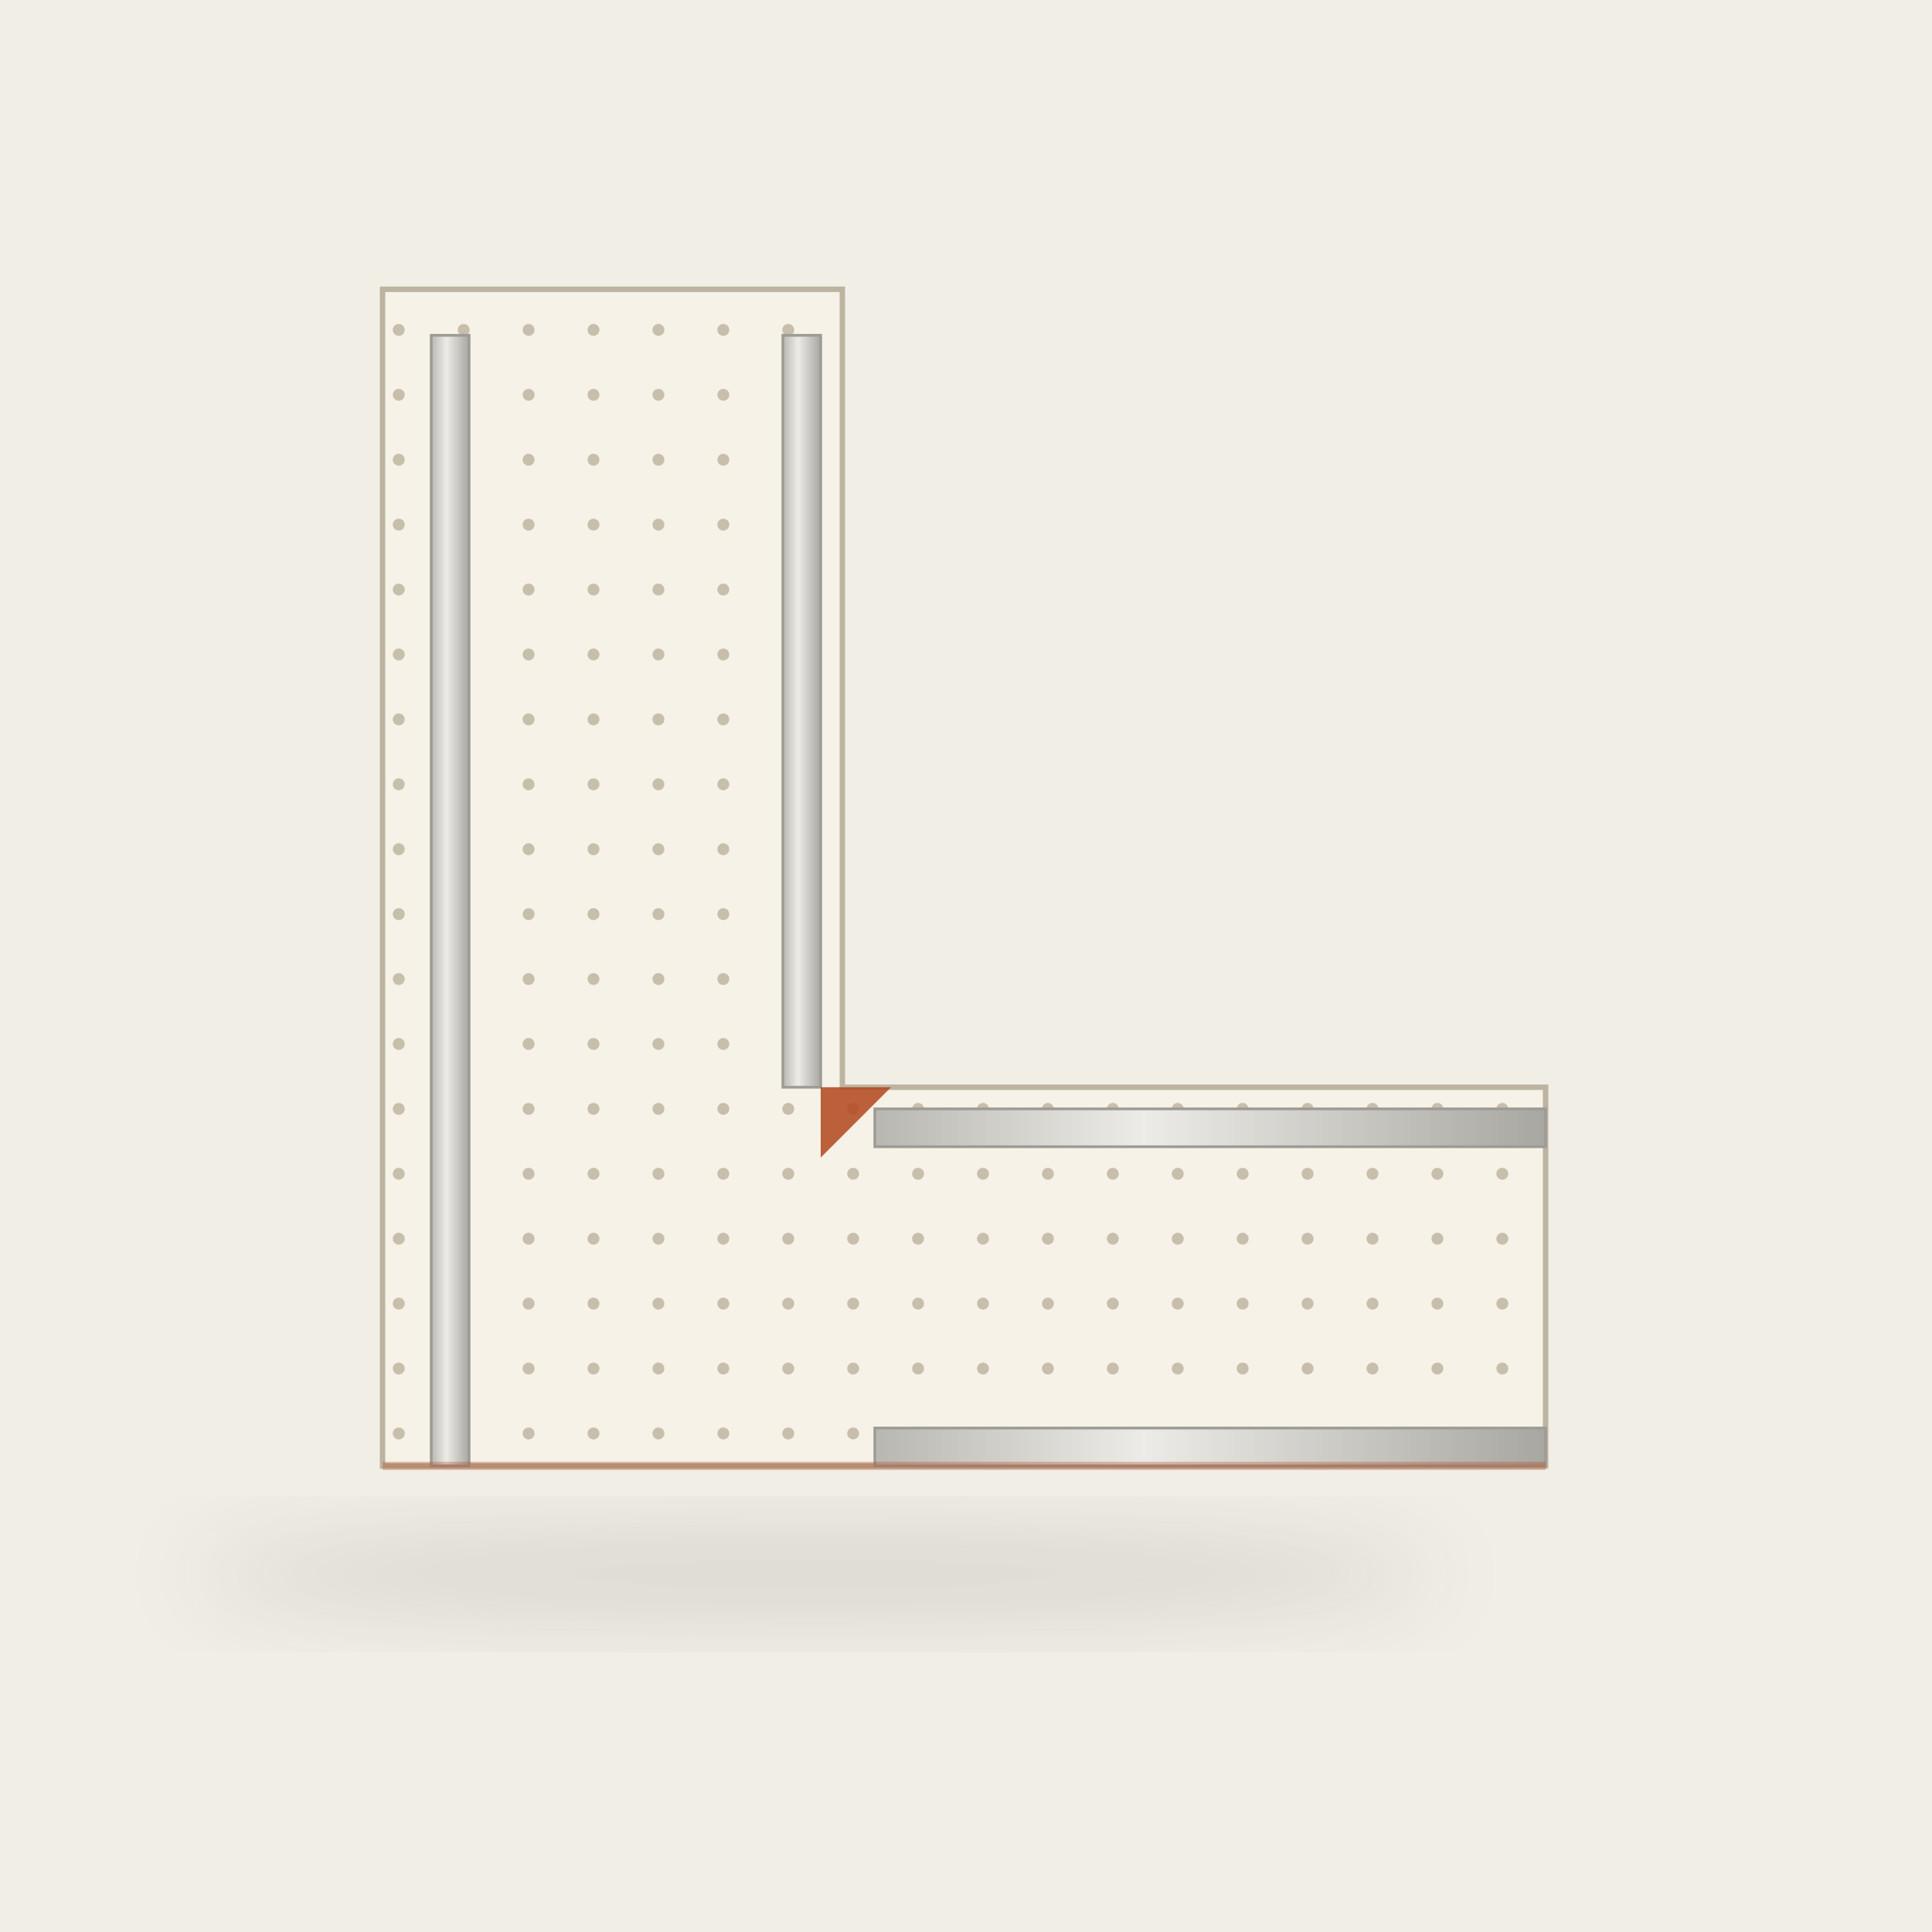
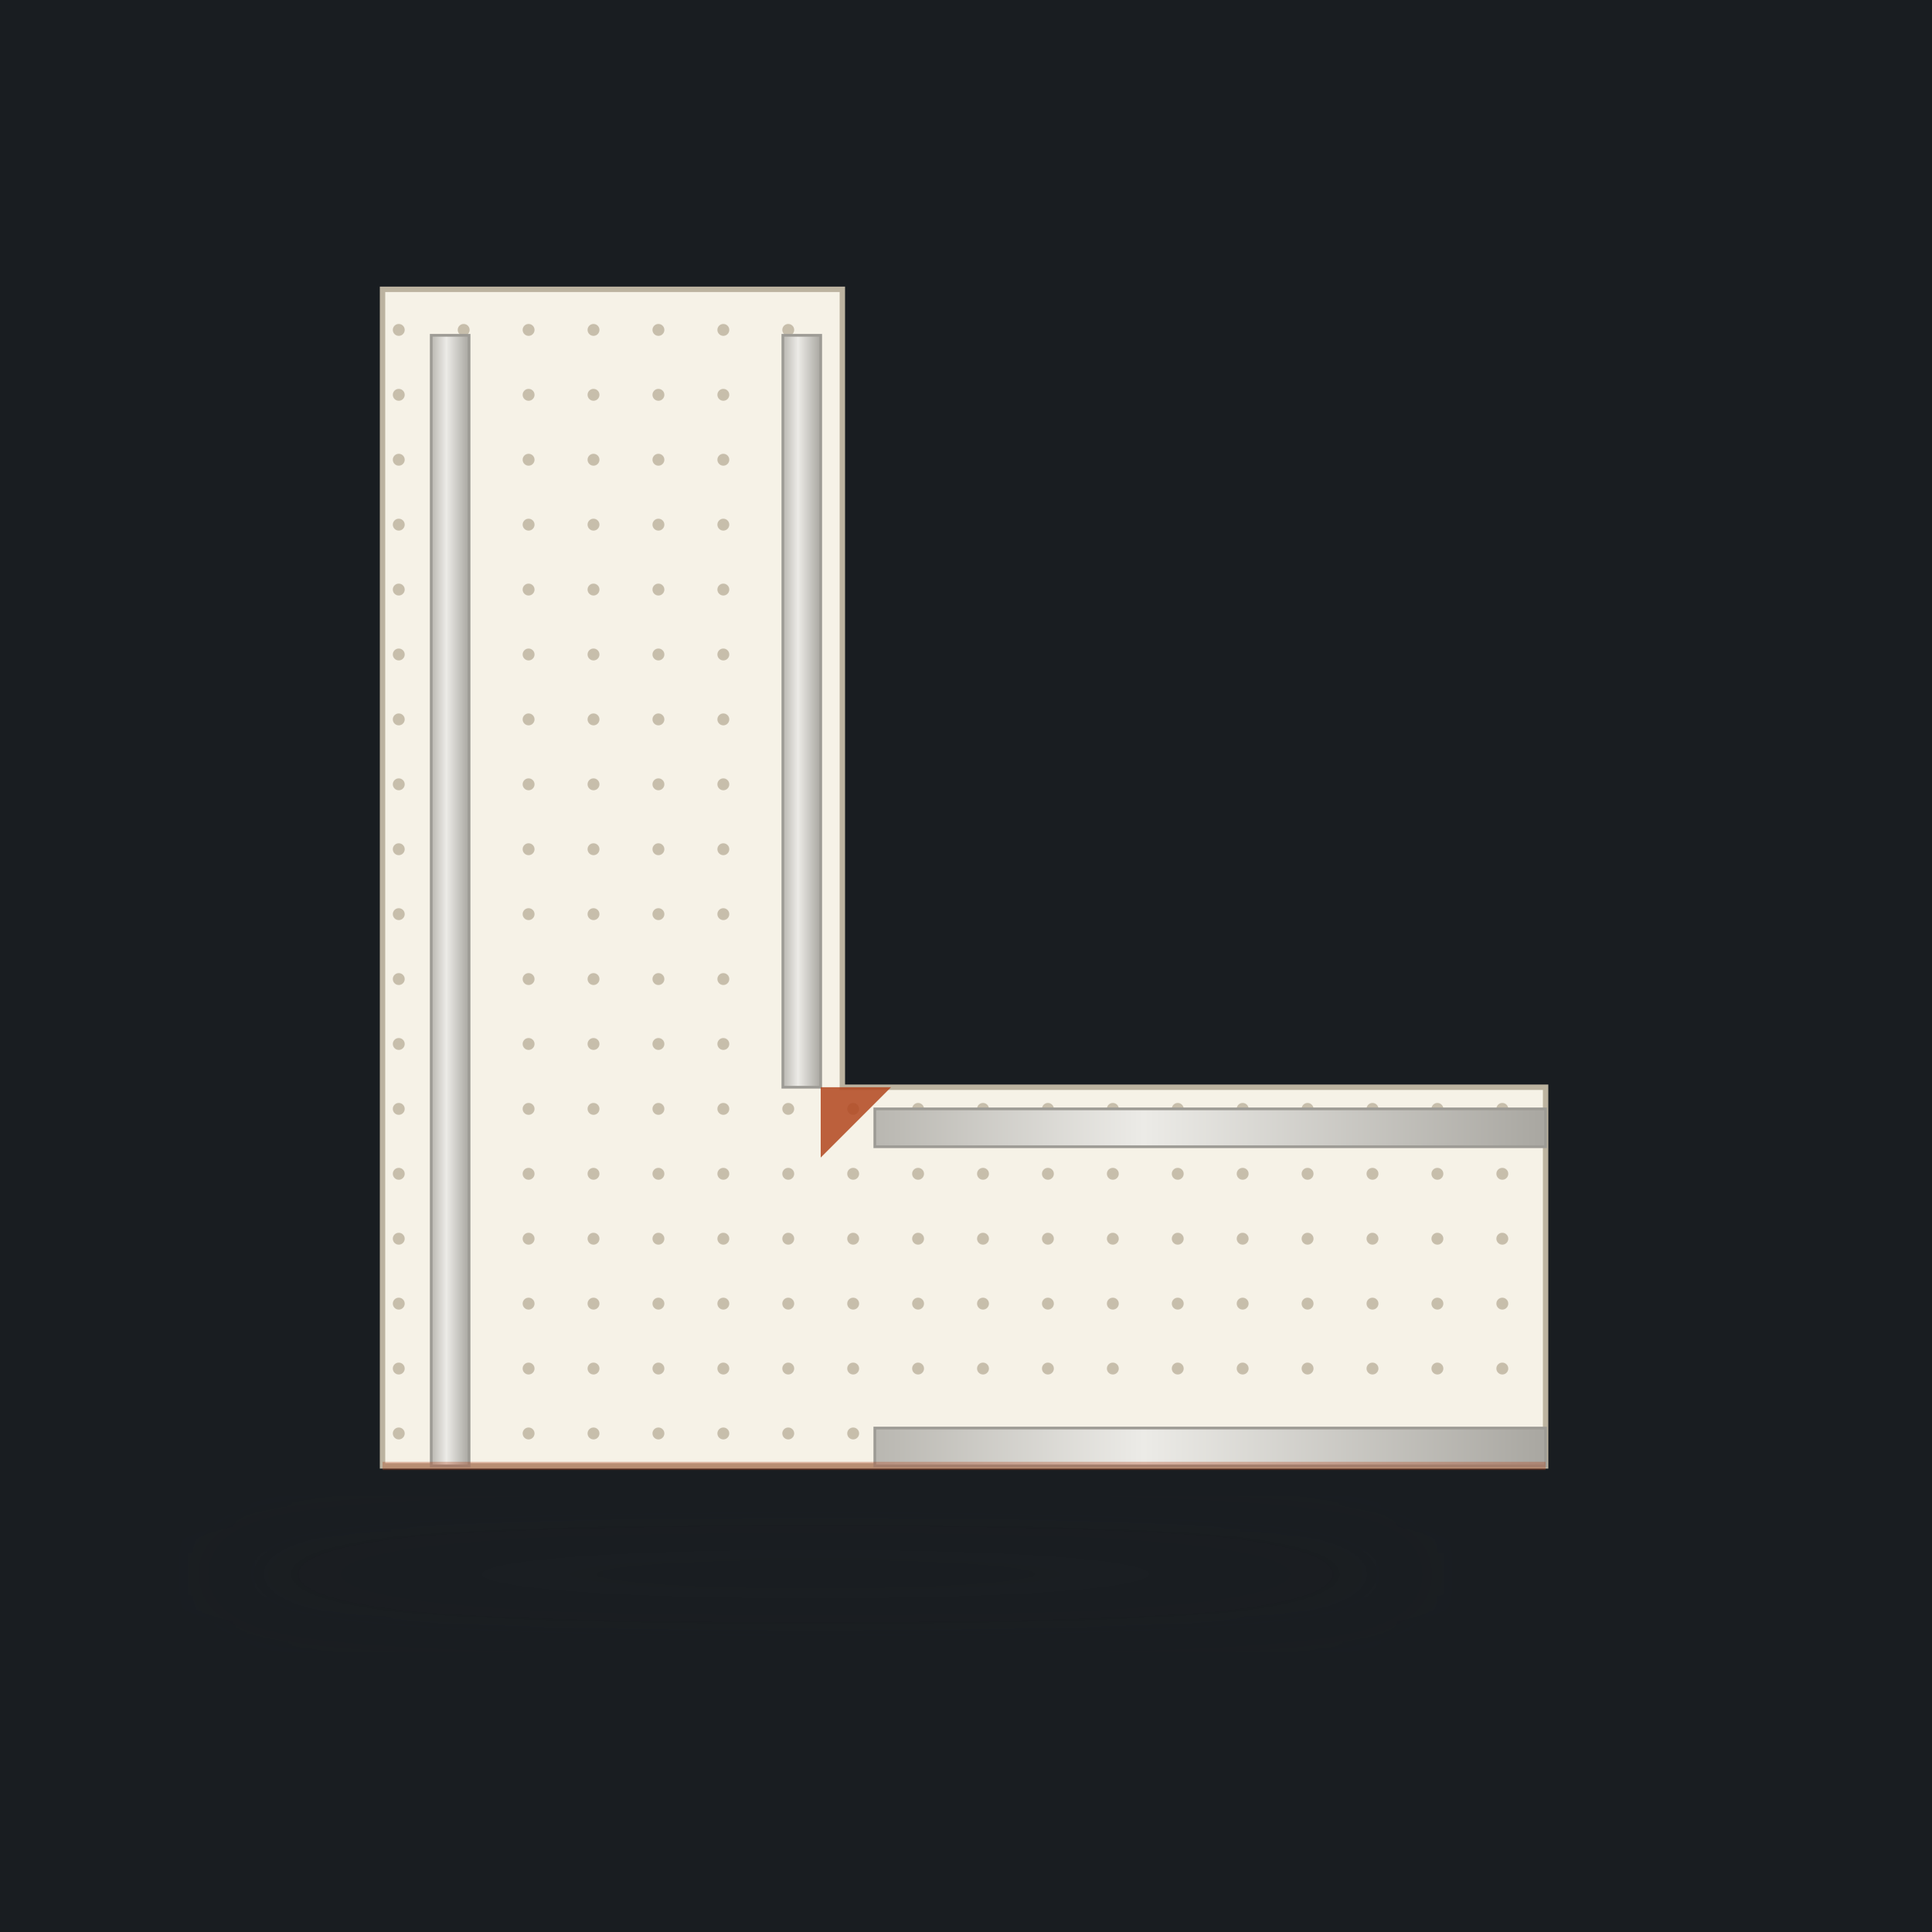
<svg xmlns="http://www.w3.org/2000/svg" viewBox="0 0 800 800" width="800" height="800" role="img" aria-label="Flexible metal corner tape with two galvanized strips">
  <defs>
    <linearGradient id="steel" x1="0" y1="0" x2="1" y2="0">
      <stop offset="0" stop-color="#b9b7b1" />
      <stop offset="0.4" stop-color="#ecebe7" />
      <stop offset="1" stop-color="#a9a7a1" />
    </linearGradient>
    <pattern id="paper" width="24" height="24" patternUnits="userSpaceOnUse">
      <rect width="24" height="24" fill="#f6f2e7" />
      <circle cx="12" cy="12" r="2.2" fill="#c7beab" />
    </pattern>
    <filter id="soft">
      <feGaussianBlur stdDeviation="16" />
    </filter>
  </defs>
-   <rect width="800" height="800" fill="#f1eee6" />
+   <rect width="800" height="800" fill="#191d21" />
  <g transform="translate(-144 -65) scale(1.12)">
    <ellipse cx="430" cy="640" rx="230" ry="24" fill="#1b1e22" opacity="0.09" filter="url(#soft)" />
    <path d="M270 165 H440 V460 H700 V600 H270 Z" fill="url(#paper)" stroke="#bcb3a0" stroke-width="2" />
    <rect x="288" y="182" width="14" height="418" fill="url(#steel)" stroke="#9d9b95" stroke-width="1" />
    <rect x="418" y="182" width="14" height="278" fill="url(#steel)" stroke="#9d9b95" stroke-width="1" />
    <rect x="452" y="468" width="248" height="14" fill="url(#steel)" stroke="#9d9b95" stroke-width="1" />
    <rect x="452" y="586" width="248" height="14" fill="url(#steel)" stroke="#9d9b95" stroke-width="1" />
    <path d="M432 460 L432 486 L458 460 Z" fill="#b2471f" opacity="0.85" />
    <path d="M270 600 H700" stroke="#b2471f" stroke-width="3" opacity="0.35" />
  </g>
</svg>
